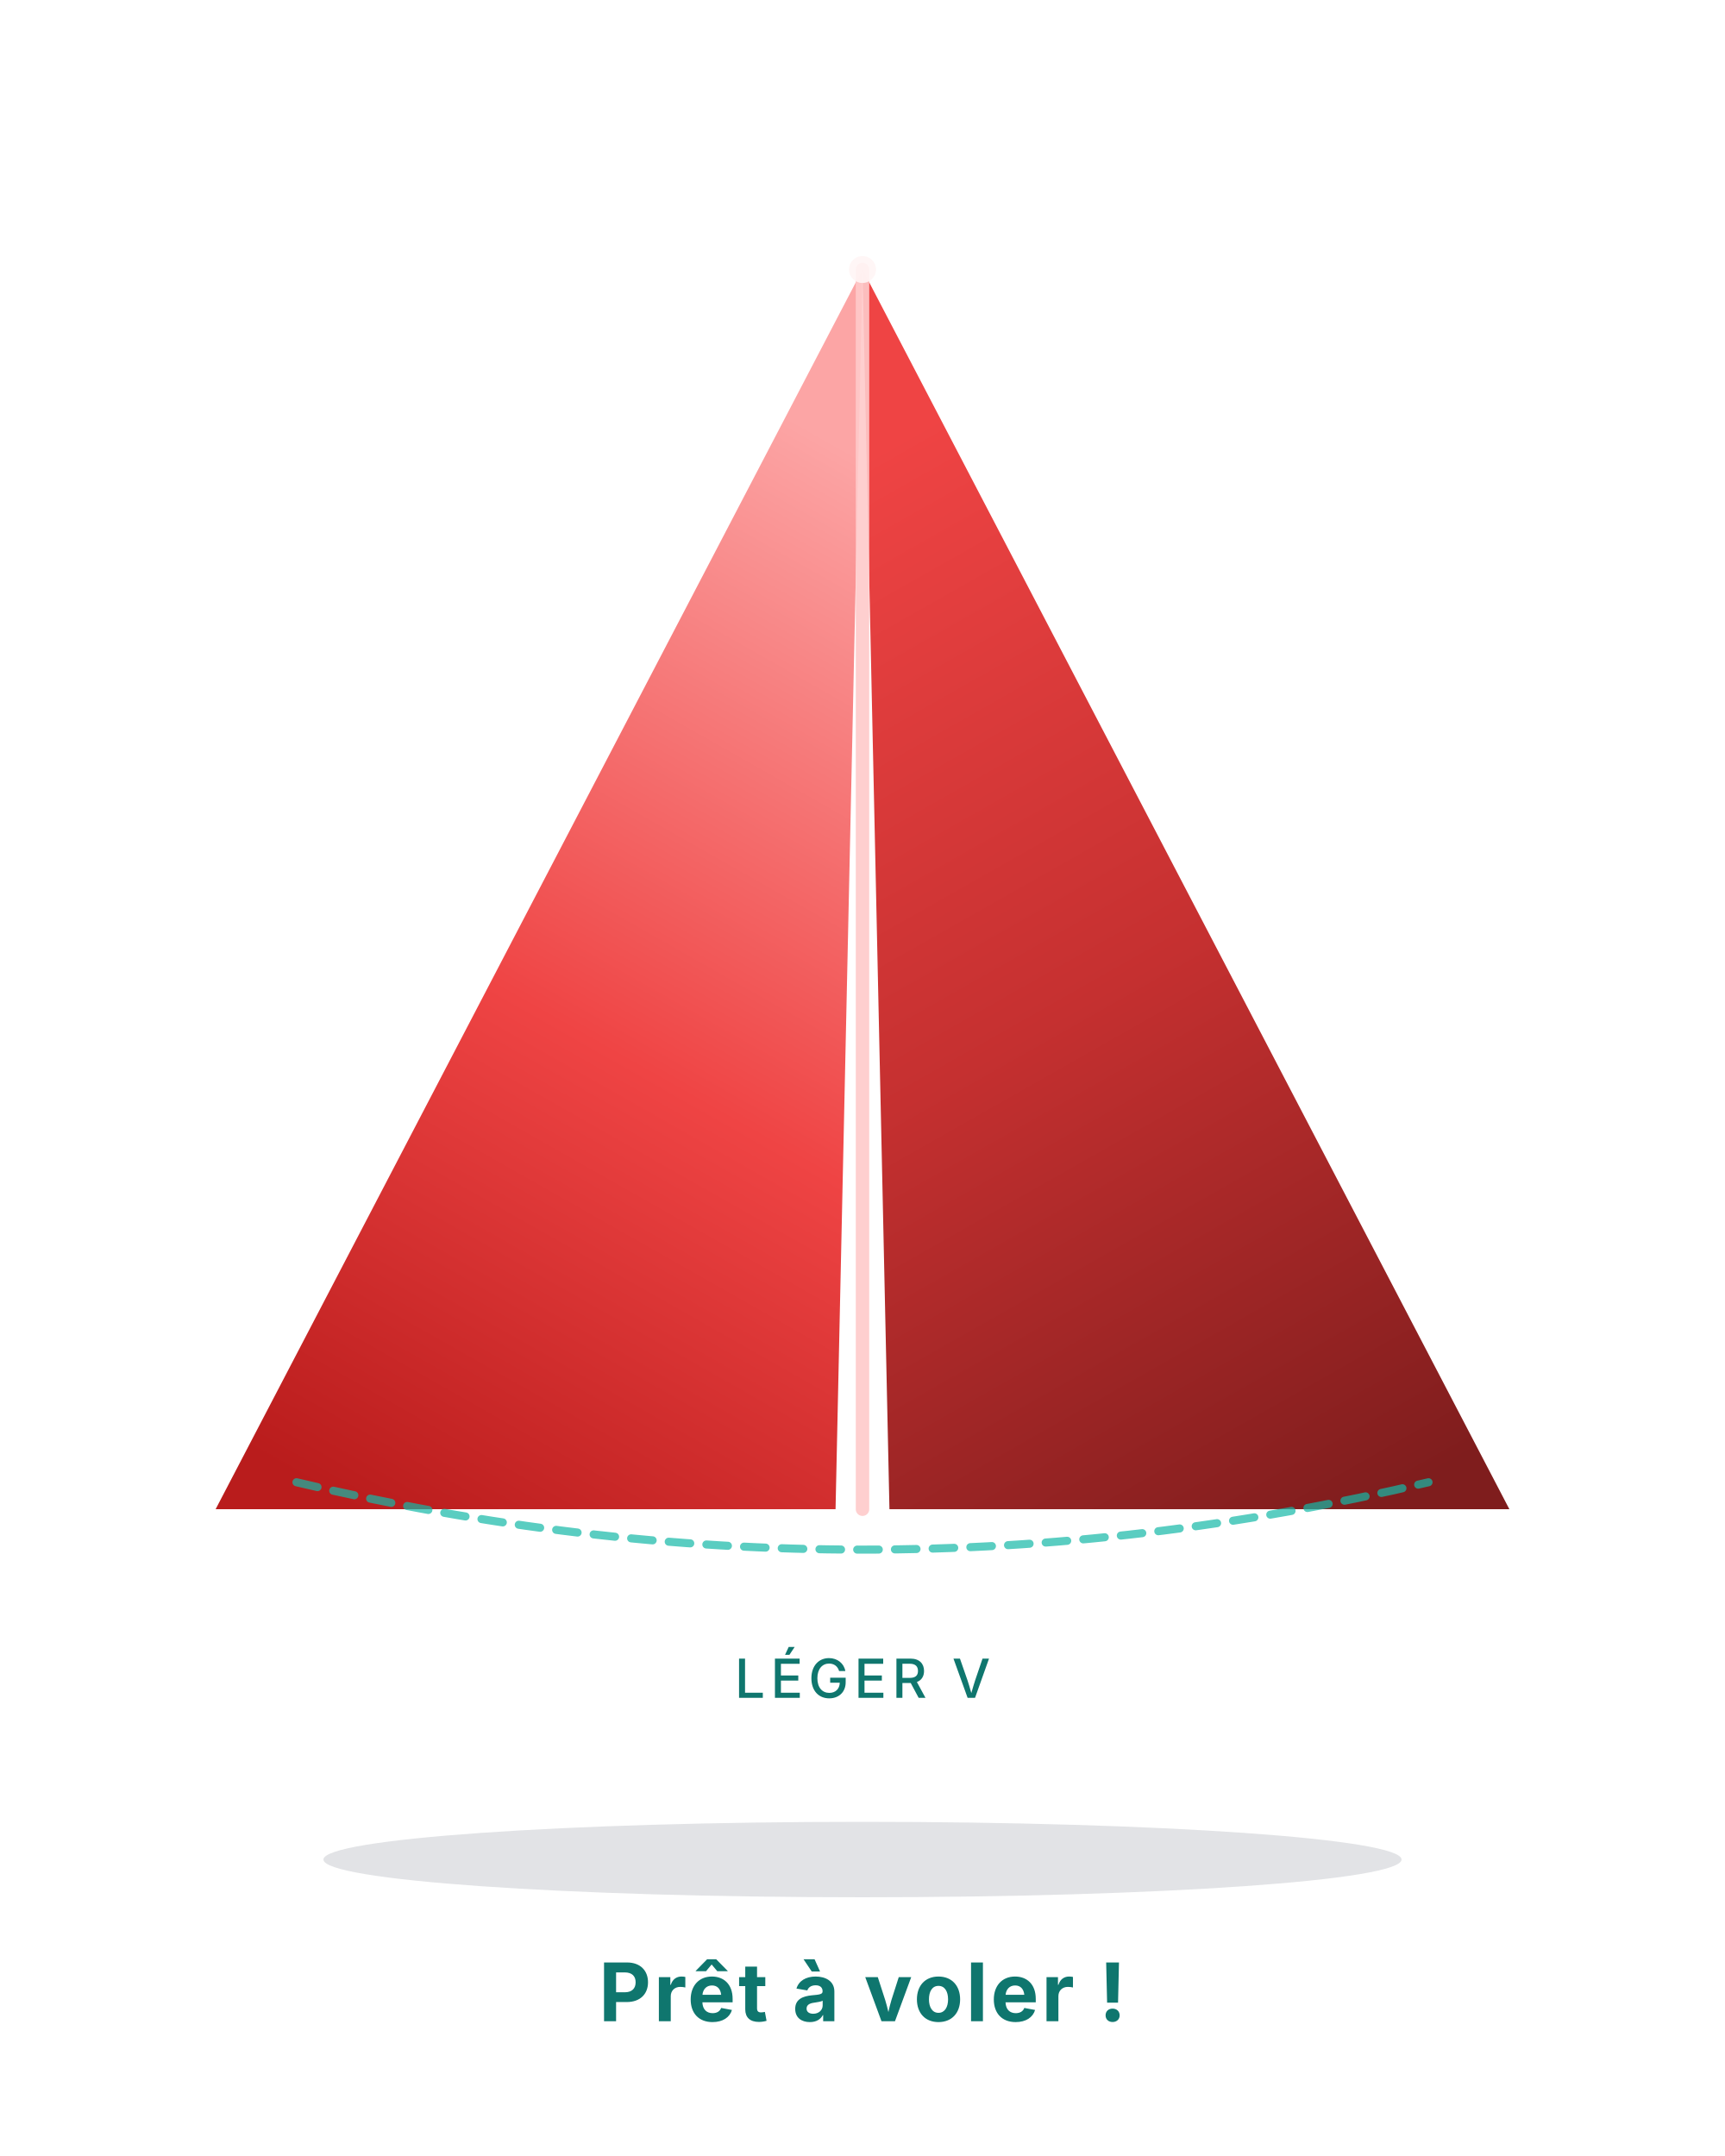
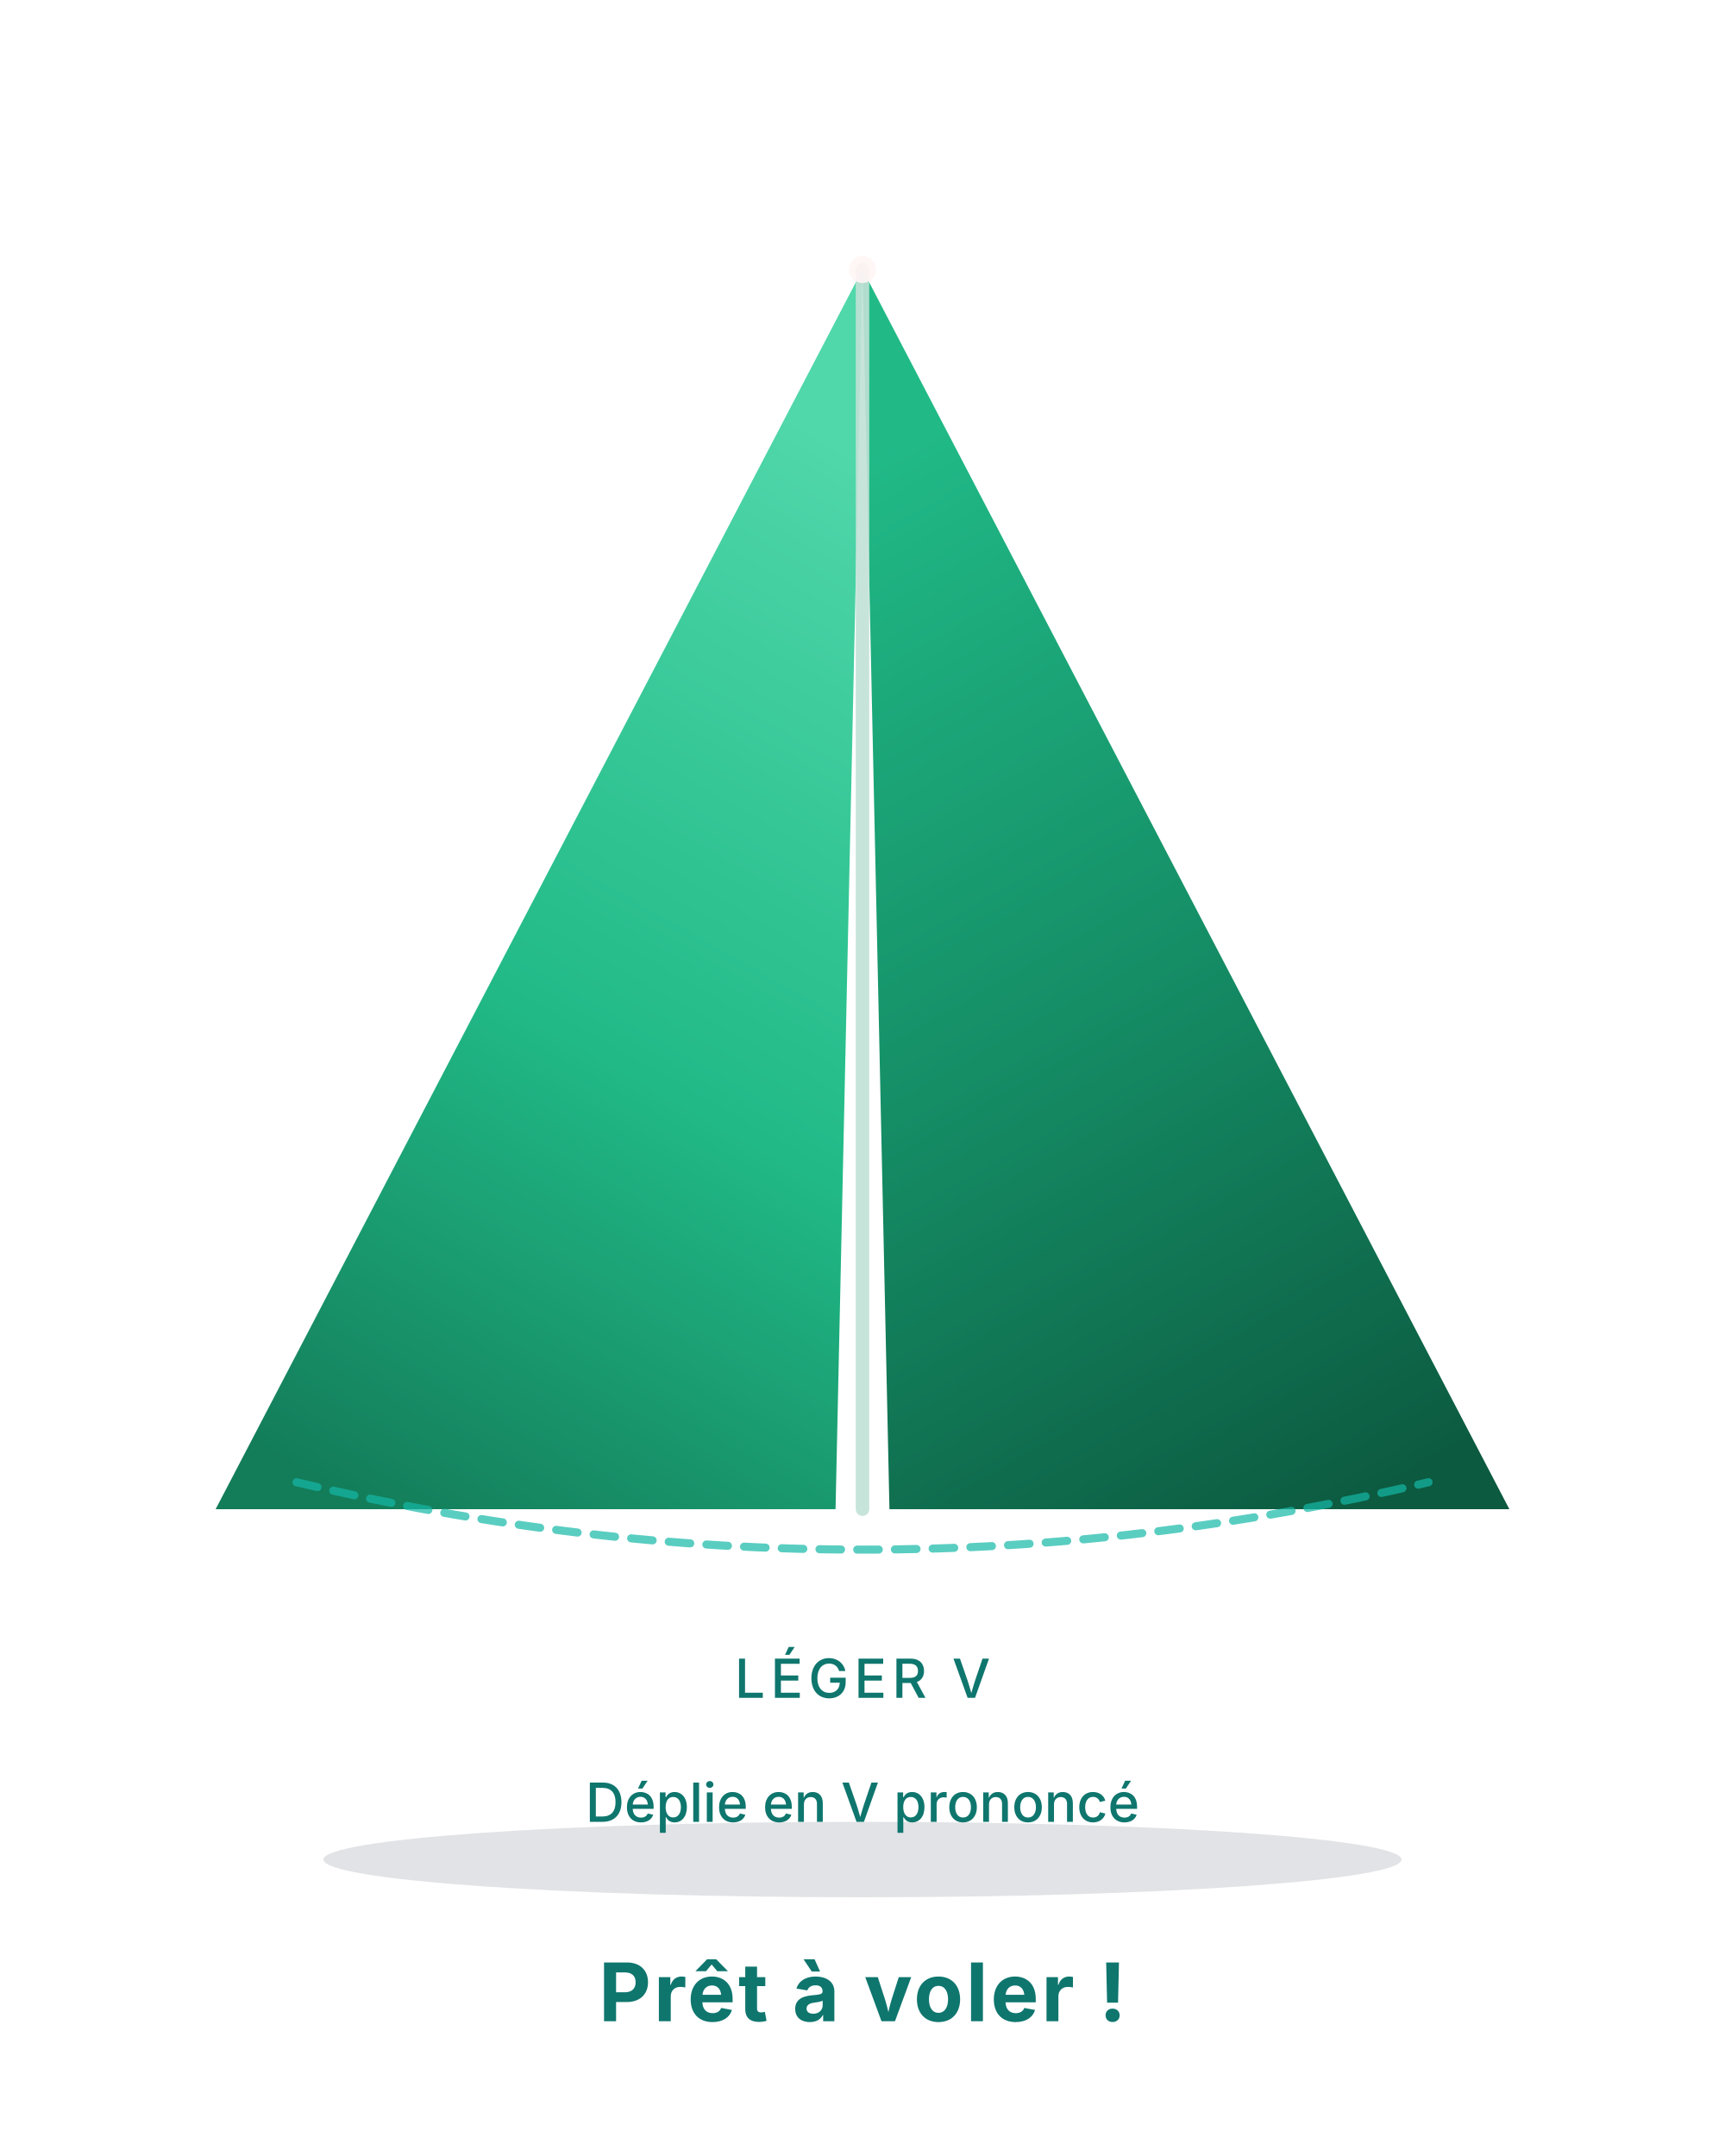
- <svg xmlns="http://www.w3.org/2000/svg" viewBox="0 0 320 400" fill="none" font-family="system-ui, -apple-system, sans-serif">
+ <svg xmlns="http://www.w3.org/2000/svg" viewBox="0 0 320 400" fill="none" font-family="system-ui,-apple-system,sans-serif">
  <defs>
    <filter id="ps" x="-10%" y="-10%" width="120%" height="120%">
      <feGaussianBlur in="SourceAlpha" stdDeviation="3" />
      <feOffset dx="0" dy="3" />
      <feComponentTransfer>
        <feFuncA type="linear" slope="0.18" />
      </feComponentTransfer>
      <feMerge>
        <feMergeNode />
        <feMergeNode in="SourceGraphic" />
      </feMerge>
    </filter>
    <marker id="arr" viewBox="0 0 10 10" refX="8" refY="5" markerWidth="6" markerHeight="6" orient="auto-start-reverse">
      <path d="M 0 0 L 10 5 L 0 10 z" fill="#6366f1" />
    </marker>
    <marker id="arrT" viewBox="0 0 10 10" refX="8" refY="5" markerWidth="6" markerHeight="6" orient="auto-start-reverse">
      <path d="M 0 0 L 10 5 L 0 10 z" fill="#14b8a6" />
    </marker>
    <linearGradient id="foldTri" x1="0" y1="0" x2="1" y2="1">
      <stop offset="0" stop-color="#fff7ed" />
      <stop offset="1" stop-color="#fed7aa" stop-opacity="0.7" />
    </linearGradient>
-   </defs>
-   <defs>
-     <linearGradient id="wL" x1="0.5" y1="0" x2="0.2" y2="1">
-       <stop offset="0" stop-color="#fca5a5" />
-       <stop offset="0.55" stop-color="#ef4444" />
-       <stop offset="1" stop-color="#b91c1c" />
+     <linearGradient id="pWingL" x1="0.5" y1="0" x2="0.2" y2="1">
+       <stop offset="0" stop-color="hsl(160, 63%, 58%)" />
+       <stop offset="0.55" stop-color="hsl(160, 70%, 43%)" />
+       <stop offset="1" stop-color="hsl(160, 74%, 28%)" />
    </linearGradient>
-     <linearGradient id="wR" x1="0.5" y1="0" x2="0.8" y2="1">
-       <stop offset="0" stop-color="#ef4444" />
-       <stop offset="0.5" stop-color="#c53030" />
-       <stop offset="1" stop-color="#7f1d1d" />
+     <linearGradient id="pWingR" x1="0.5" y1="0" x2="0.8" y2="1">
+       <stop offset="0" stop-color="hsl(160, 70%, 43%)" />
+       <stop offset="0.5" stop-color="hsl(160, 74%, 32%)" />
+       <stop offset="1" stop-color="hsl(160, 77%, 20%)" />
    </linearGradient>
  </defs>
  <ellipse cx="160" cy="345" rx="100" ry="7" fill="#1e293b" opacity="0.13" />
-   <polygon points="160,50 40,280 155,280" fill="url(#wL)" />
-   <polygon points="160,50 165,280 280,280" fill="url(#wR)" />
-   <line x1="160" y1="50" x2="160" y2="280" stroke="#fecaca" stroke-width="2.5" stroke-linecap="round" opacity="0.9" />
+   <polygon points="160,50 40,280 155,280" fill="url(#pWingL)" />
+   <polygon points="160,50 165,280 280,280" fill="url(#pWingR)" />
+   <line x1="160" y1="50" x2="160" y2="280" stroke="hsl(160, 35%, 82%)" stroke-width="2.5" stroke-linecap="round" opacity="0.9" />
  <circle cx="160" cy="50" r="2.5" fill="#fff5f5" opacity="0.9" />
  <path d="M 55 275 Q 160 300 265 275" stroke="#14b8a6" stroke-width="1.5" stroke-dasharray="4 3" fill="none" stroke-linecap="round" opacity="0.7" />
  <text x="160" y="315" text-anchor="middle" font-size="10" fill="#0f766e" font-weight="500" letter-spacing="1">LÉGER V</text>
  <text x="160" y="375" text-anchor="middle" font-size="15" font-weight="700" fill="#0f766e" letter-spacing="0.5">Prêt à voler !</text>
+   <text x="160" y="338" text-anchor="middle" font-size="10" fill="#0f766e" font-weight="500">Déplie en V prononcé</text>
</svg>
